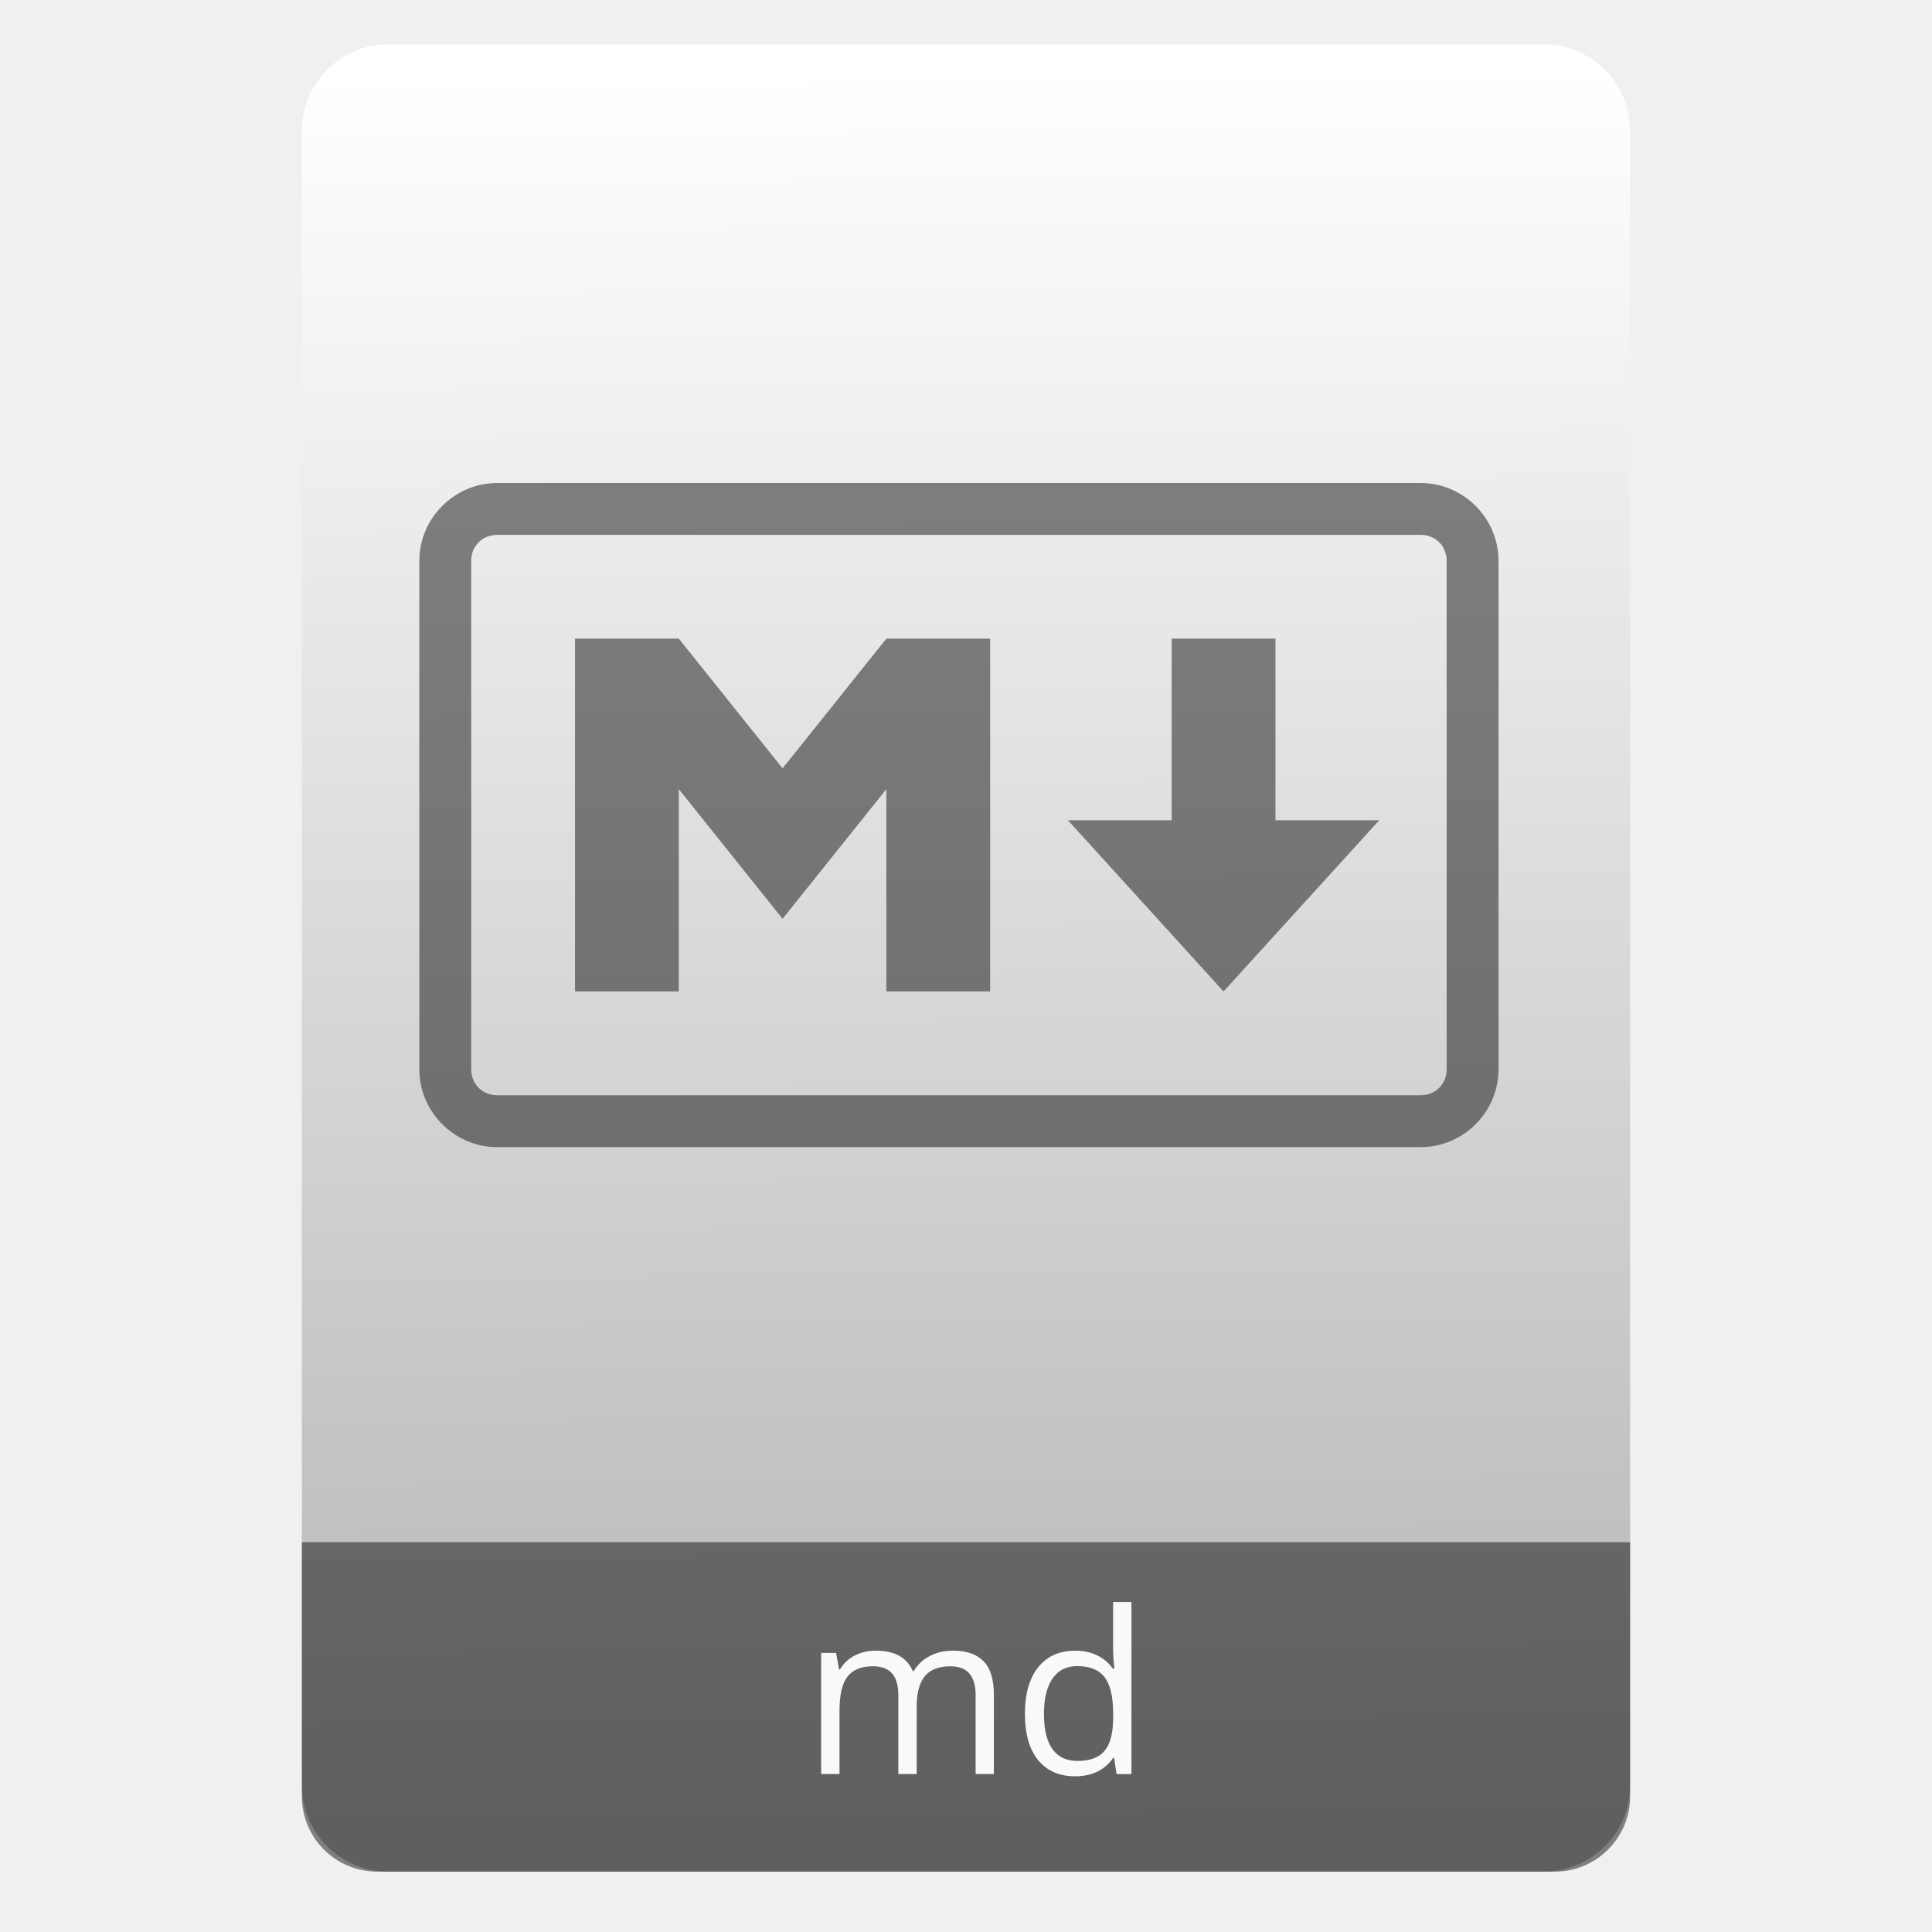
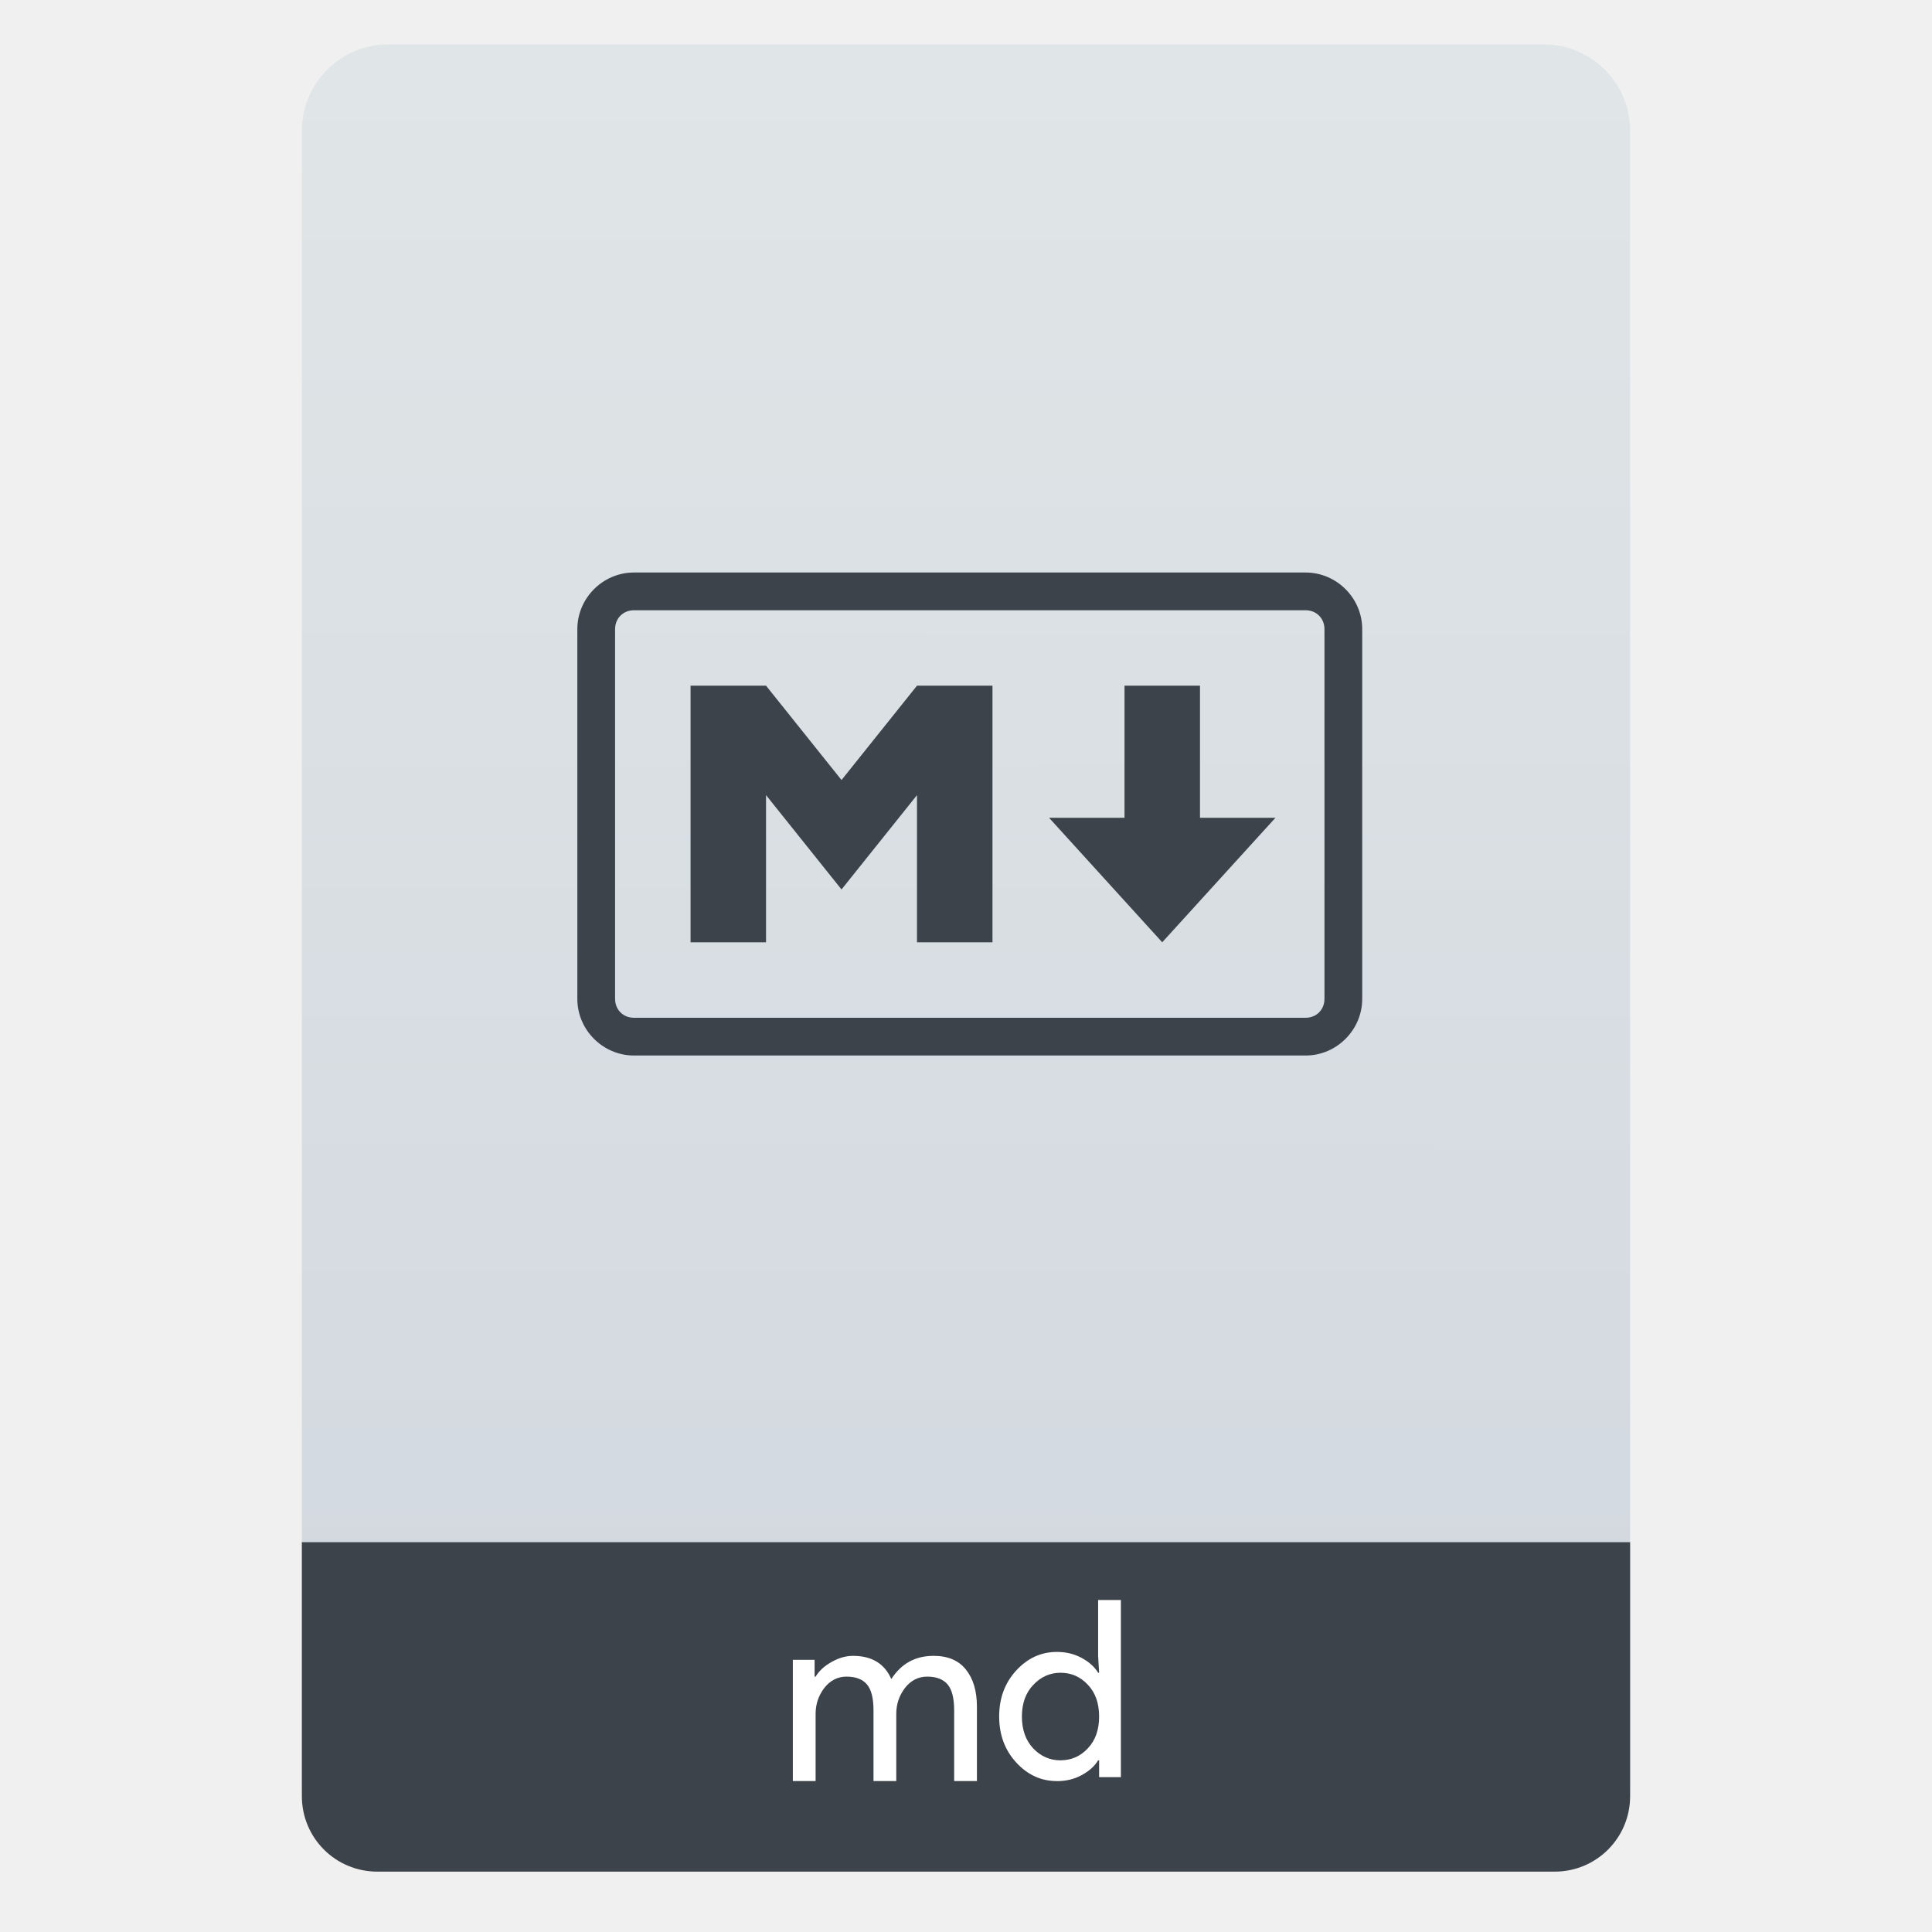
<svg xmlns="http://www.w3.org/2000/svg" xmlns:ns1="http://www.openswatchbook.org/uri/2009/osb" xmlns:xlink="http://www.w3.org/1999/xlink" width="64" viewBox="0 0 64 64" height="64" id="svg2" version="1.1">
  <defs id="defs12">
    <linearGradient ns1:paint="gradient" id="linearGradient4207">
      <stop id="stop3371" offset="0" style="stop-color:#3498db;stop-opacity:1;" />
      <stop id="stop3373" offset="1" style="stop-color:#3498db;stop-opacity:0;" />
    </linearGradient>
-     <linearGradient xlink:href="#linearGradient4422" id="linearGradient4182" x1="-74.929" y1="52.199" x2="-75.26" y2="2.356" gradientUnits="userSpaceOnUse" gradientTransform="matrix(1.07499,0,0,1.17929,56.68895,-0.2573547)" />
+     <linearGradient xlink:href="#linearGradient4422-4" id="linearGradient4182" x1="-74.929" y1="52.199" x2="-74.907" y2="2.064" gradientUnits="userSpaceOnUse" gradientTransform="matrix(1.07499,0,0,1.17929,56.68895,-0.2573547)" />
    <linearGradient id="linearGradient4422">
      <stop style="stop-color:#b3b3b3;stop-opacity:1" offset="0" id="stop4424" />
      <stop style="stop-color:#ffffff;stop-opacity:1" offset="1" id="stop4426" />
    </linearGradient>
+     <linearGradient id="linearGradient4422-4">
+       <stop style="stop-color:#d1d7df;stop-opacity:1" offset="0" id="stop4424-3" />
+       <stop style="stop-color:#e0e5e7;stop-opacity:1" offset="1" id="stop4426-4" />
+     </linearGradient>
  </defs>
  <g id="g4186" transform="translate(56.39177,-0.1767767)">
    <rect ry="2.864" y="1.646" x="-46.392" height="60.531" width="44" id="rect4174" style="opacity:1;fill:url(#linearGradient4182);fill-opacity:1;stroke:none;stroke-width:0.3;stroke-linecap:round;stroke-linejoin:round;stroke-miterlimit:4;stroke-dasharray:none;stroke-dashoffset:0;stroke-opacity:1" />
-     <path style="opacity:1;fill:#000000;fill-opacity:0.471;stroke:none;stroke-width:0.185;stroke-linecap:round;stroke-linejoin:round;stroke-miterlimit:4;stroke-dasharray:none;stroke-dashoffset:0;stroke-opacity:1" d="m -46.392,51.265 0,5.713 0,2.199 0,0.5 c 0,1.385 1.115,2.5 2.5,2.5 l 39,0 c 1.385,0 2.5,-1.115 2.5,-2.5 l 0,-0.5 0,-2.199 0,-5.713 -44,0 z" id="rect4162" />
-     <g id="g4237" style="fill:#000000;fill-opacity:0.471" transform="translate(-0.4168951,-9.5735e-4)">
-       <path id="rect4170" d="m -39.506,16.178 c -1.413,0 -2.578,1.165 -2.578,2.578 l 0,16.844 c 0,1.413 1.165,2.578 2.578,2.578 l 30.594,0 c 1.413,0 2.578,-1.165 2.578,-2.578 l 0,-16.844 c 0,-1.413 -1.165,-2.578 -2.578,-2.578 l -30.594,0 z m 0,1.719 30.594,0 c 0.491,0 0.859,0.368 0.859,0.859 l 0,16.844 c 0,0.491 -0.368,0.859 -0.859,0.859 l -30.594,0 c -0.491,0 -0.859,-0.368 -0.859,-0.859 l 0,-16.844 c 0,-0.491 0.368,-0.859 0.859,-0.859 z" style="color:#000000;font-style:normal;font-variant:normal;font-weight:normal;font-stretch:normal;font-size:medium;line-height:normal;font-family:sans-serif;text-indent:0;text-align:start;text-decoration:none;text-decoration-line:none;text-decoration-style:solid;text-decoration-color:#000000;letter-spacing:normal;word-spacing:normal;text-transform:none;direction:ltr;block-progression:tb;writing-mode:lr-tb;baseline-shift:baseline;text-anchor:start;white-space:normal;clip-rule:nonzero;display:inline;overflow:visible;visibility:visible;opacity:1;isolation:auto;mix-blend-mode:normal;color-interpolation:sRGB;color-interpolation-filters:linearRGB;solid-color:#000000;solid-opacity:1;fill:#000000;fill-opacity:0.471;fill-rule:nonzero;stroke:none;stroke-width:1.719;stroke-linecap:butt;stroke-linejoin:miter;stroke-miterlimit:4;stroke-dasharray:none;stroke-dashoffset:0;stroke-opacity:1;color-rendering:auto;image-rendering:auto;shape-rendering:auto;text-rendering:auto;enable-background:accumulate" />
-       <path id="path4172-3" d="m -36.927,33.021 0,-11.688 3.438,0 3.438,4.297 3.438,-4.297 3.438,0 0,11.688 -3.438,0 0,-6.703 -3.438,4.297 -3.438,-4.297 0,6.703 z" style="fill:#000000;fill-opacity:0.471" />
-       <path id="path4174-6" d="m -15.443,33.021 -5.156,-5.672 3.438,0 0,-6.016 3.438,0 0,6.016 3.438,0 z" style="fill:#000000;fill-opacity:0.471" />
+     <path style="opacity:1;fill:#3d434a;fill-opacity:1;stroke:none;stroke-width:0.185;stroke-linecap:round;stroke-linejoin:round;stroke-miterlimit:4;stroke-dasharray:none;stroke-dashoffset:0;stroke-opacity:1" d="m -46.392,51.265 0,5.713 0,2.199 0,0.5 c 0,1.385 1.115,2.5 2.5,2.5 l 39,0 c 1.385,0 2.5,-1.115 2.5,-2.5 l 0,-0.5 0,-2.199 0,-5.713 -44,0 z" id="rect4162" />
+     <g id="g4237" style="fill:#3d434a;fill-opacity:1" transform="matrix(0.7272727,0,0,0.7272727,-6.660232,7.376041)">
+       <path id="rect4170" d="m -39.506,16.178 c -1.413,0 -2.578,1.165 -2.578,2.578 l 0,16.844 c 0,1.413 1.165,2.578 2.578,2.578 l 30.594,0 c 1.413,0 2.578,-1.165 2.578,-2.578 l 0,-16.844 c 0,-1.413 -1.165,-2.578 -2.578,-2.578 l -30.594,0 z m 0,1.719 30.594,0 c 0.491,0 0.859,0.368 0.859,0.859 l 0,16.844 c 0,0.491 -0.368,0.859 -0.859,0.859 l -30.594,0 c -0.491,0 -0.859,-0.368 -0.859,-0.859 l 0,-16.844 c 0,-0.491 0.368,-0.859 0.859,-0.859 z" style="color:#000000;font-style:normal;font-variant:normal;font-weight:normal;font-stretch:normal;font-size:medium;line-height:normal;font-family:sans-serif;text-indent:0;text-align:start;text-decoration:none;text-decoration-line:none;text-decoration-style:solid;text-decoration-color:#000000;letter-spacing:normal;word-spacing:normal;text-transform:none;direction:ltr;block-progression:tb;writing-mode:lr-tb;baseline-shift:baseline;text-anchor:start;white-space:normal;clip-rule:nonzero;display:inline;overflow:visible;visibility:visible;opacity:1;isolation:auto;mix-blend-mode:normal;color-interpolation:sRGB;color-interpolation-filters:linearRGB;solid-color:#000000;solid-opacity:1;fill:#3d434a;fill-opacity:1;fill-rule:nonzero;stroke:none;stroke-width:1.719;stroke-linecap:butt;stroke-linejoin:miter;stroke-miterlimit:4;stroke-dasharray:none;stroke-dashoffset:0;stroke-opacity:1;color-rendering:auto;image-rendering:auto;shape-rendering:auto;text-rendering:auto;enable-background:accumulate" />
+       <path id="path4172-3" d="m -36.927,33.021 0,-11.688 3.438,0 3.438,4.297 3.438,-4.297 3.438,0 0,11.688 -3.438,0 0,-6.703 -3.438,4.297 -3.438,-4.297 0,6.703 z" style="fill:#3d434a;fill-opacity:1" />
+       <path id="path4174-6" d="m -15.443,33.021 -5.156,-5.672 3.438,0 0,-6.016 3.438,0 0,6.016 3.438,0 z" style="fill:#3d434a;fill-opacity:1" />
    </g>
-     <g style="font-style:normal;font-weight:normal;font-size:15px;line-height:125%;font-family:sans-serif;text-align:start;letter-spacing:0px;word-spacing:0px;text-anchor:start;fill:#f9f9f9;fill-opacity:1;stroke:none;stroke-width:1px;stroke-linecap:butt;stroke-linejoin:miter;stroke-opacity:1" id="text4242">
-       <path d="m -24.073,58.946 0,-2.611 q 0,-0.48 -0.205,-0.718 -0.205,-0.242 -0.637,-0.242 -0.568,0 -0.839,0.326 -0.271,0.326 -0.271,1.003 l 0,2.241 -0.608,0 0,-2.611 q 0,-0.48 -0.205,-0.718 -0.205,-0.242 -0.641,-0.242 -0.571,0 -0.839,0.344 -0.264,0.341 -0.264,1.121 l 0,2.106 -0.608,0 0,-4.014 0.494,0 0.099,0.549 0.029,0 q 0.172,-0.293 0.483,-0.458 0.315,-0.165 0.703,-0.165 0.941,0 1.23,0.681 l 0.029,0 q 0.179,-0.315 0.52,-0.498 0.341,-0.183 0.776,-0.183 0.681,0 1.018,0.352 0.341,0.348 0.341,1.117 l 0,2.618 -0.608,0 z" style="font-style:normal;font-variant:normal;font-weight:normal;font-stretch:normal;font-size:7.5px;font-family:'Open Sans';-inkscape-font-specification:'Open Sans';fill:#f9f9f9" id="path4247" />
-       <path d="m -19.484,58.407 -0.033,0 q -0.421,0.612 -1.26,0.612 -0.787,0 -1.227,-0.538 -0.436,-0.538 -0.436,-1.531 0,-0.992 0.439,-1.542 0.439,-0.549 1.223,-0.549 0.817,0 1.252,0.593 l 0.048,0 -0.026,-0.289 -0.015,-0.282 0,-1.633 0.608,0 0,5.698 -0.494,0 -0.081,-0.538 z m -1.216,0.103 q 0.623,0 0.901,-0.337 0.282,-0.341 0.282,-1.095 l 0,-0.128 q 0,-0.853 -0.286,-1.216 -0.282,-0.366 -0.905,-0.366 -0.535,0 -0.82,0.417 -0.282,0.414 -0.282,1.172 0,0.769 0.282,1.161 0.282,0.392 0.828,0.392 z" style="font-style:normal;font-variant:normal;font-weight:normal;font-stretch:normal;font-size:7.5px;font-family:'Open Sans';-inkscape-font-specification:'Open Sans';fill:#f9f9f9" id="path4249" />
-     </g>
+     <g style="font-style:normal;font-weight:normal;font-size:15px;line-height:125%;font-family:sans-serif;text-align:start;letter-spacing:0px;word-spacing:0px;text-anchor:start;fill:#f9f9f9;fill-opacity:1;stroke:none;stroke-width:1px;stroke-linecap:butt;stroke-linejoin:miter;stroke-opacity:1" id="text4242" />
+     <path id="path4174" style="font-style:normal;font-variant:normal;font-weight:normal;font-stretch:normal;font-size:10px;line-height:125%;font-family:'Product Sans';-inkscape-font-specification:'Product Sans';letter-spacing:0px;word-spacing:0px;fill:#ffffff;fill-opacity:1;stroke:none;stroke-width:1px;stroke-linecap:butt;stroke-linejoin:miter;stroke-opacity:1" d="m -30.128,59.177 0,-4.016 0.721,0 0,0.557 0.033,0 q 0.172,-0.287 0.525,-0.484 0.361,-0.205 0.713,-0.205 0.934,0 1.27,0.77 0.492,-0.77 1.401,-0.77 0.713,0 1.074,0.459 0.361,0.451 0.361,1.229 l 0,2.459 -0.754,0 0,-2.344 q 0,-0.606 -0.221,-0.861 -0.221,-0.254 -0.672,-0.254 -0.443,0 -0.738,0.377 -0.287,0.377 -0.287,0.861 l 0,2.221 -0.754,0 0,-2.344 q 0,-0.606 -0.221,-0.861 -0.221,-0.254 -0.672,-0.254 -0.443,0 -0.738,0.377 -0.287,0.377 -0.287,0.861 l 0,2.221 -0.754,0 z" />
+     <path id="path4181" style="font-style:normal;font-variant:normal;font-weight:normal;font-stretch:normal;font-size:10px;line-height:125%;font-family:'Product Sans';-inkscape-font-specification:'Product Sans';letter-spacing:0px;word-spacing:0px;fill:#ffffff;fill-opacity:1;stroke:none;stroke-width:1px;stroke-linecap:butt;stroke-linejoin:miter;stroke-opacity:1" d="m -21.384,59.177 q -0.779,0 -1.344,-0.615 -0.565,-0.615 -0.565,-1.524 0,-0.91 0.565,-1.524 0.565,-0.615 1.344,-0.615 0.459,0 0.82,0.197 0.369,0.197 0.549,0.492 l 0.033,0 -0.033,-0.557 0,-1.852 0.754,0 0,5.868 -0.721,0 0,-0.557 -0.033,0 q -0.18,0.295 -0.549,0.492 -0.361,0.197 -0.82,0.197 z m 0.123,-0.688 q 0.533,0 0.902,-0.393 0.377,-0.393 0.377,-1.057 0,-0.664 -0.377,-1.057 -0.369,-0.393 -0.902,-0.393 -0.525,0 -0.902,0.402 -0.377,0.393 -0.377,1.049 0,0.656 0.377,1.057 0.377,0.393 0.902,0.393 z" />
  </g>
</svg>
